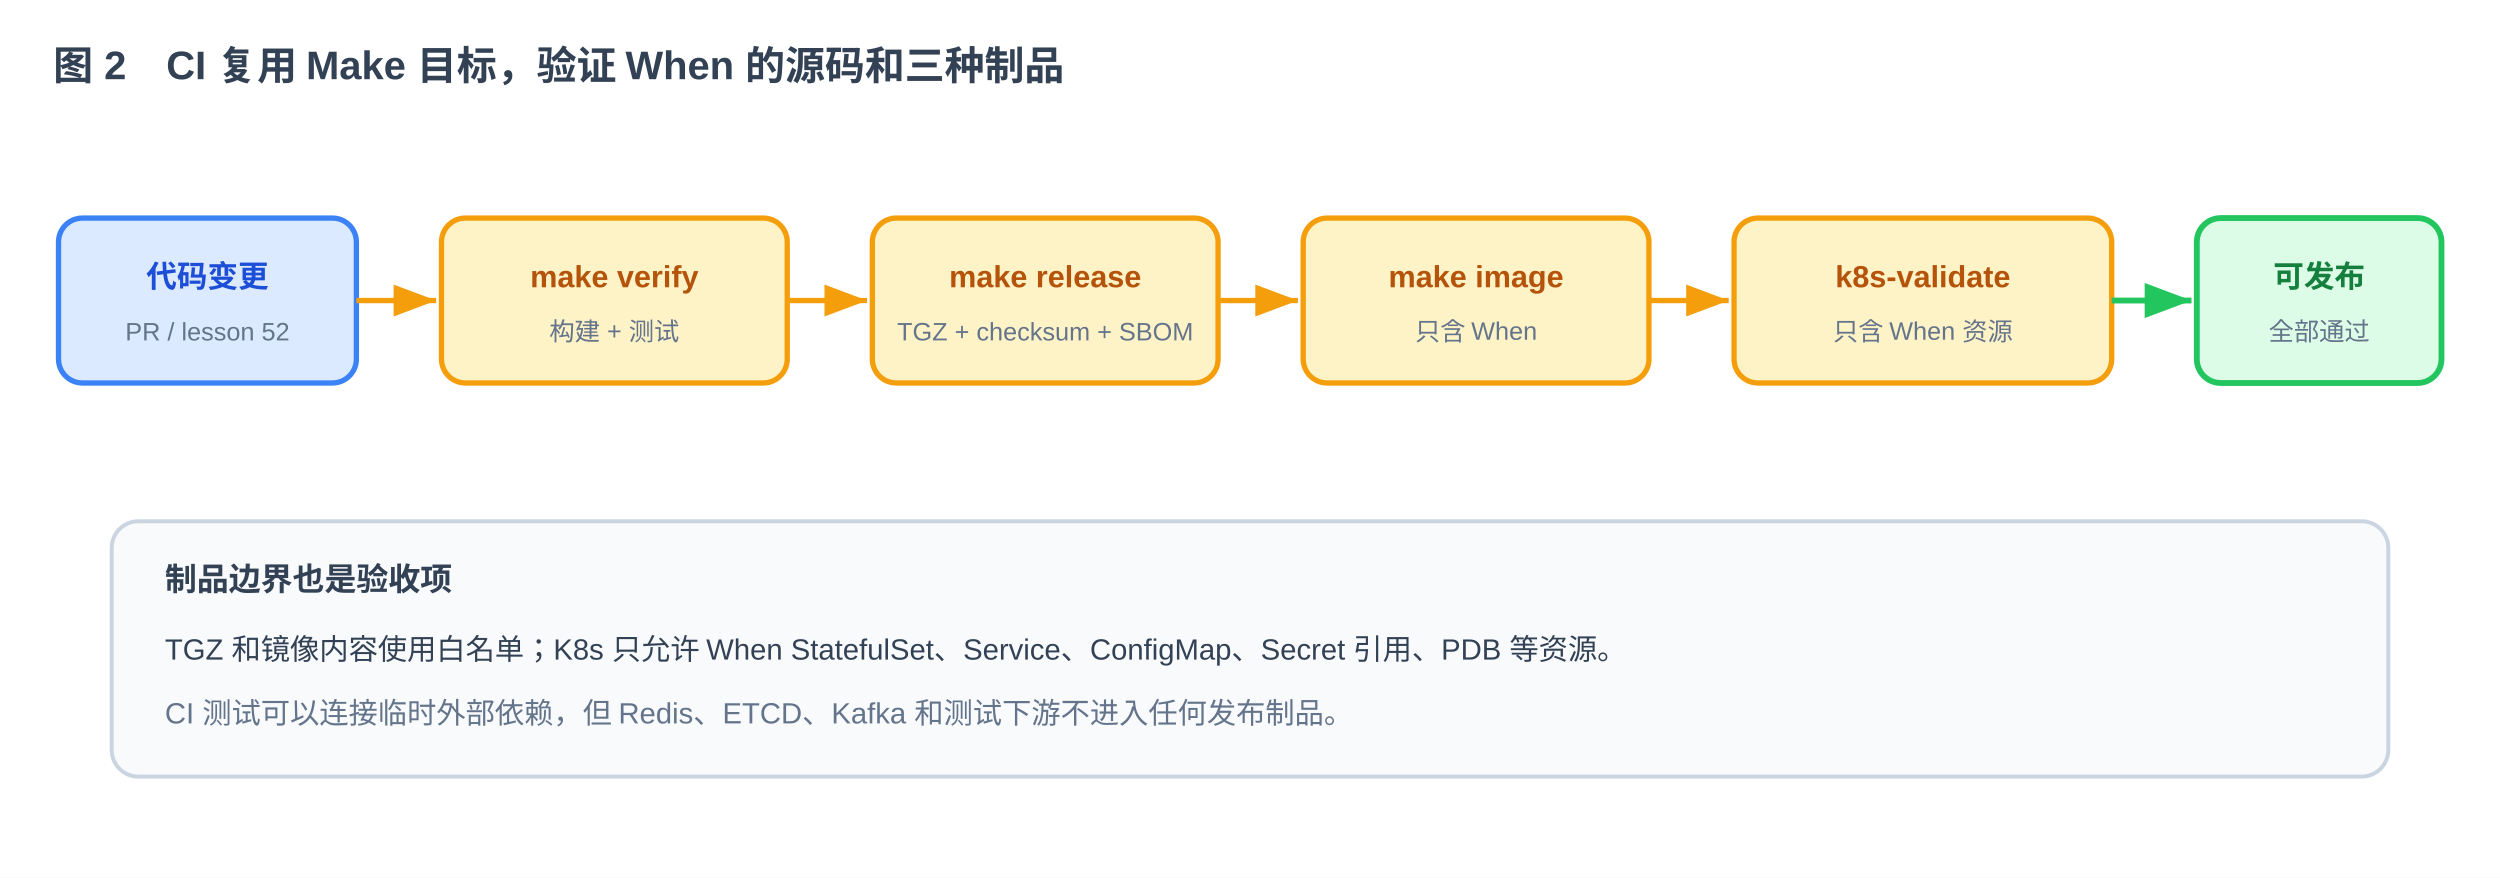
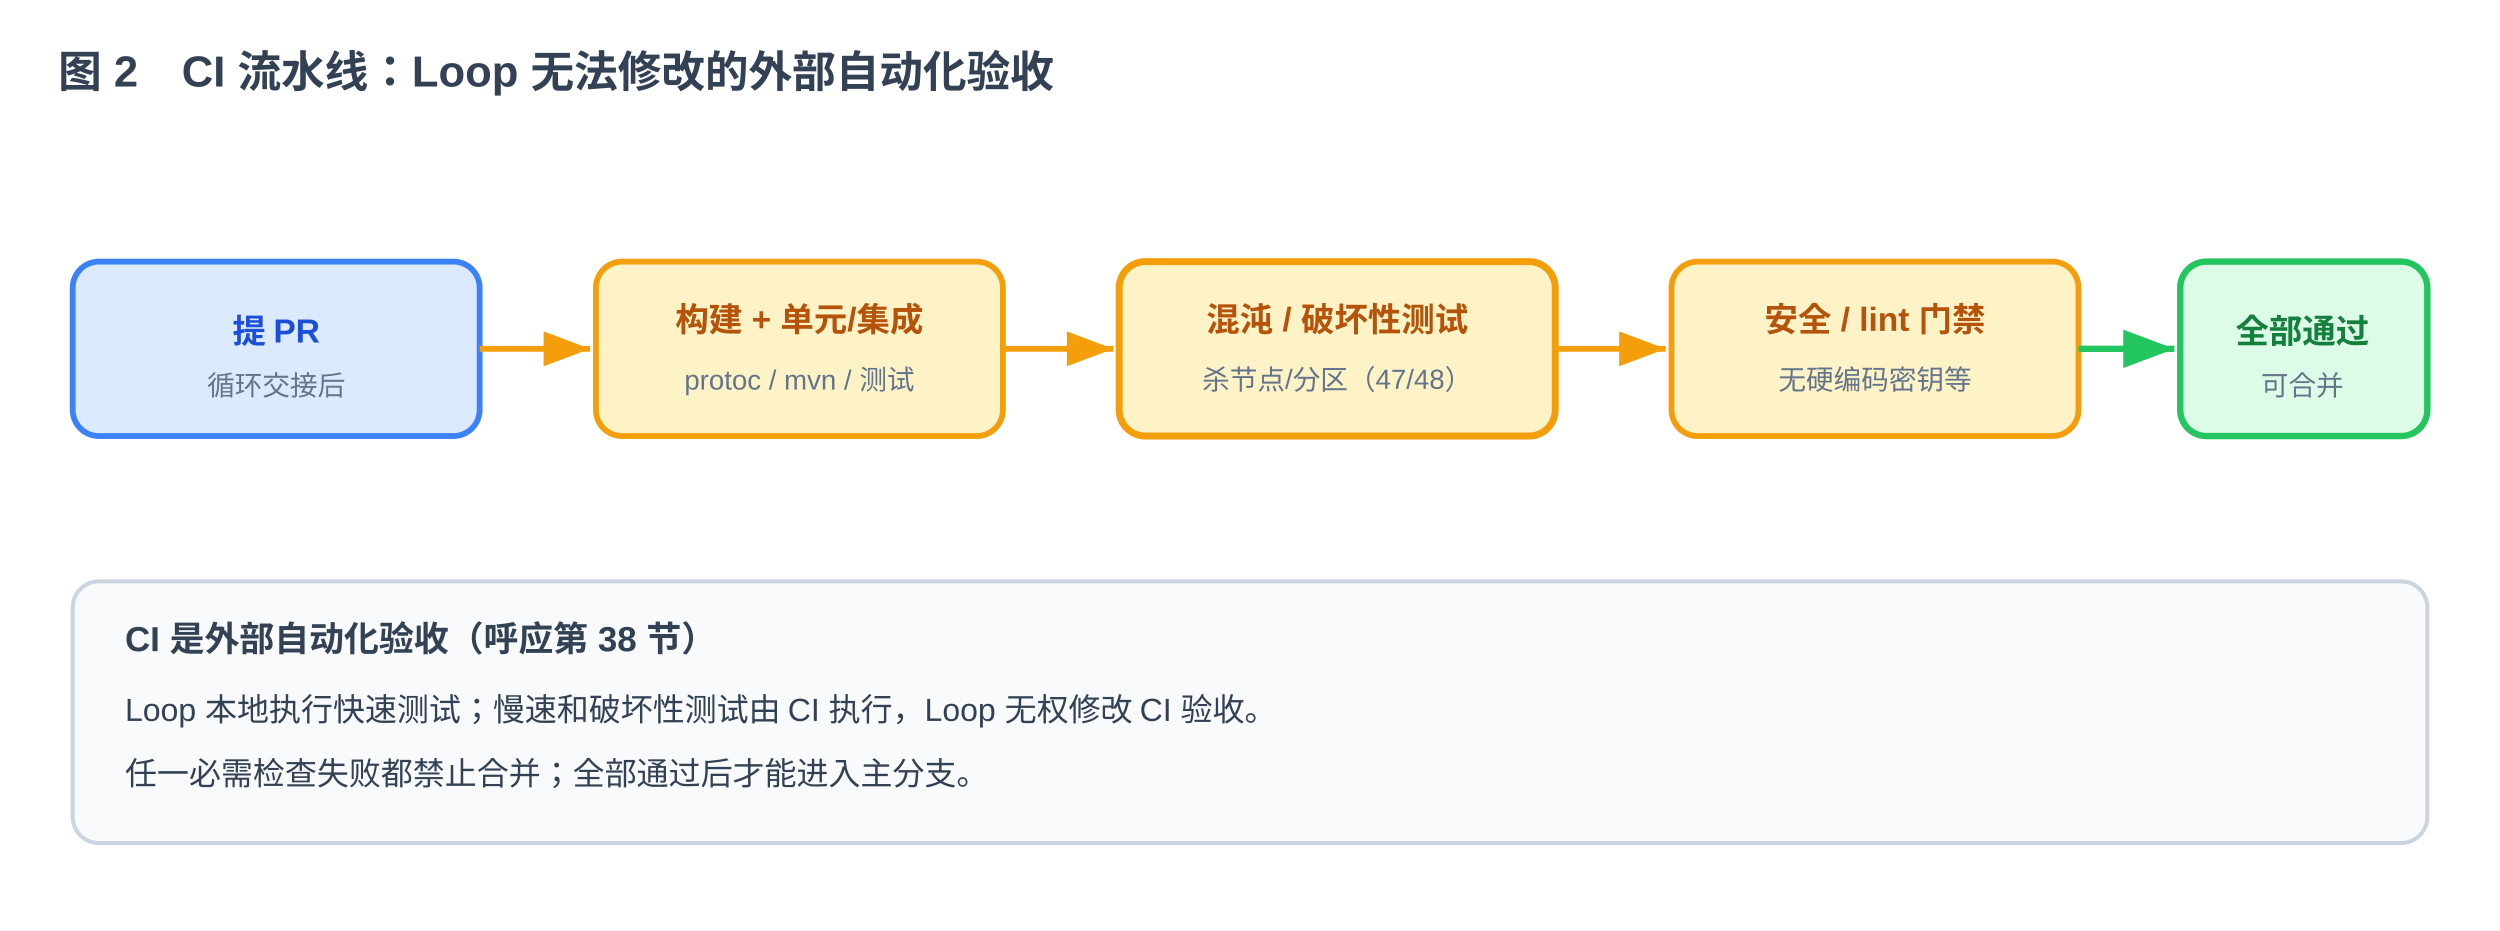
- <svg xmlns="http://www.w3.org/2000/svg" viewBox="0 0 940 330">
-   <rect width="940" height="330" fill="#ffffff" />
+ <svg xmlns="http://www.w3.org/2000/svg" viewBox="0 0 860 320">
+   <rect width="860" height="320" fill="#ffffff" />
  <defs>
-     <marker id="ci-arrow" markerWidth="10" markerHeight="10" refX="8" refY="3" orient="auto">
+     <marker id="ci-amber" markerWidth="10" markerHeight="10" refX="8" refY="3" orient="auto">
      <path d="M0,0 L8,3 L0,6 Z" fill="#f59e0b" />
    </marker>
-     <marker id="ci-ok" markerWidth="10" markerHeight="10" refX="8" refY="3" orient="auto">
+     <marker id="ci-green" markerWidth="10" markerHeight="10" refX="8" refY="3" orient="auto">
      <path d="M0,0 L8,3 L0,6 Z" fill="#22c55e" />
    </marker>
  </defs>
-   <text x="20" y="30" font-family="Arial, sans-serif" font-size="15" font-weight="bold" fill="#334155">图 2　CI 复用 Make 目标，验证 When 的源码和三种制品</text>
+   <text x="20" y="30" font-family="Arial, sans-serif" font-size="15" font-weight="bold" fill="#334155">图 2　CI 流水线：Loop 无法修改的外部自动化验收</text>
  <g font-family="Arial, sans-serif">
-     <rect x="22" y="82" width="112" height="62" rx="9" fill="#dbeafe" stroke="#3b82f6" stroke-width="2" />
-     <text x="78" y="108" font-size="11.5" font-weight="bold" fill="#1d4ed8" text-anchor="middle">代码变更</text>
-     <text x="78" y="128" font-size="9.5" fill="#64748b" text-anchor="middle">PR / lesson 52</text>
-     <rect x="166" y="82" width="130" height="62" rx="9" fill="#fef3c7" stroke="#f59e0b" stroke-width="2" />
-     <text x="231" y="108" font-size="11.5" font-weight="bold" fill="#b45309" text-anchor="middle">make verify</text>
-     <text x="231" y="128" font-size="9.5" fill="#64748b" text-anchor="middle">构建 + 测试</text>
-     <rect x="328" y="82" width="130" height="62" rx="9" fill="#fef3c7" stroke="#f59e0b" stroke-width="2" />
-     <text x="393" y="108" font-size="11.5" font-weight="bold" fill="#b45309" text-anchor="middle">make release</text>
-     <text x="393" y="128" font-size="9.5" fill="#64748b" text-anchor="middle">TGZ + checksum + SBOM</text>
-     <rect x="490" y="82" width="130" height="62" rx="9" fill="#fef3c7" stroke="#f59e0b" stroke-width="2" />
-     <text x="555" y="108" font-size="11.5" font-weight="bold" fill="#b45309" text-anchor="middle">make image</text>
-     <text x="555" y="128" font-size="9.5" fill="#64748b" text-anchor="middle">只含 When</text>
-     <rect x="652" y="82" width="142" height="62" rx="9" fill="#fef3c7" stroke="#f59e0b" stroke-width="2" />
-     <text x="723" y="108" font-size="11.5" font-weight="bold" fill="#b45309" text-anchor="middle">k8s-validate</text>
-     <text x="723" y="128" font-size="9.5" fill="#64748b" text-anchor="middle">只含 When 资源</text>
-     <rect x="826" y="82" width="92" height="62" rx="9" fill="#dcfce7" stroke="#22c55e" stroke-width="2.2" />
-     <text x="872" y="108" font-size="11.5" font-weight="bold" fill="#15803d" text-anchor="middle">可发布</text>
-     <text x="872" y="128" font-size="9.5" fill="#64748b" text-anchor="middle">全部通过</text>
+     <rect x="25" y="90" width="140" height="60" rx="9" fill="#dbeafe" stroke="#3b82f6" stroke-width="2" />
+     <text x="95" y="118" font-size="11.5" font-weight="bold" fill="#1d4ed8" text-anchor="middle">提 PR</text>
+     <text x="95" y="136" font-size="9.5" fill="#64748b" text-anchor="middle">循环交接后</text>
+     <rect x="205" y="90" width="140" height="60" rx="9" fill="#fef3c7" stroke="#f59e0b" stroke-width="2" />
+     <text x="275" y="114" font-size="11.5" font-weight="bold" fill="#b45309" text-anchor="middle">构建 + 单元/集成</text>
+     <text x="275" y="134" font-size="9.5" fill="#64748b" text-anchor="middle">protoc / mvn / 测试</text>
+     <rect x="385" y="90" width="150" height="60" rx="9" fill="#fef3c7" stroke="#f59e0b" stroke-width="2.4" />
+     <text x="460" y="114" font-size="11.5" font-weight="bold" fill="#b45309" text-anchor="middle">混沌 / 破坏性测试</text>
+     <text x="460" y="134" font-size="9.5" fill="#64748b" text-anchor="middle">杀节点/分区（47/48）</text>
+     <rect x="575" y="90" width="140" height="60" rx="9" fill="#fef3c7" stroke="#f59e0b" stroke-width="2" />
+     <text x="645" y="114" font-size="11.5" font-weight="bold" fill="#b45309" text-anchor="middle">安全 / lint 门禁</text>
+     <text x="645" y="134" font-size="9.5" fill="#64748b" text-anchor="middle">无硬编码密钥等</text>
+     <rect x="750" y="90" width="85" height="60" rx="9" fill="#dcfce7" stroke="#22c55e" stroke-width="2.2" />
+     <text x="792" y="118" font-size="11.5" font-weight="bold" fill="#15803d" text-anchor="middle">全部通过</text>
+     <text x="792" y="136" font-size="9.5" fill="#64748b" text-anchor="middle">可合并</text>
  </g>
-   <line x1="134" y1="113" x2="164" y2="113" stroke="#f59e0b" stroke-width="2" marker-end="url(#ci-arrow)" />
-   <line x1="296" y1="113" x2="326" y2="113" stroke="#f59e0b" stroke-width="2" marker-end="url(#ci-arrow)" />
-   <line x1="458" y1="113" x2="488" y2="113" stroke="#f59e0b" stroke-width="2" marker-end="url(#ci-arrow)" />
-   <line x1="620" y1="113" x2="650" y2="113" stroke="#f59e0b" stroke-width="2" marker-end="url(#ci-arrow)" />
-   <line x1="794" y1="113" x2="824" y2="113" stroke="#22c55e" stroke-width="2.2" marker-end="url(#ci-ok)" />
-   <rect x="42" y="196" width="856" height="96" rx="10" fill="#f8fafc" stroke="#cbd5e1" stroke-width="1.5" />
-   <text x="62" y="222" font-family="Arial, sans-serif" font-size="12" font-weight="bold" fill="#334155">制品边界也是验收项</text>
-   <text x="62" y="248" font-family="Arial, sans-serif" font-size="11" fill="#334155">TGZ 和镜像内容使用白名单；K8s 只允许 When StatefulSet、Service、ConfigMap、Secret 引用、PDB 等资源。</text>
-   <text x="62" y="272" font-family="Arial, sans-serif" font-size="11" fill="#64748b">CI 测试可以连接临时外部依赖，但 Redis、ETCD、Kafka 和测试下游不进入任何发布制品。</text>
+   <line x1="165" y1="120" x2="203" y2="120" stroke="#f59e0b" stroke-width="2" marker-end="url(#ci-amber)" />
+   <line x1="345" y1="120" x2="383" y2="120" stroke="#f59e0b" stroke-width="2" marker-end="url(#ci-amber)" />
+   <line x1="535" y1="120" x2="573" y2="120" stroke="#f59e0b" stroke-width="2" marker-end="url(#ci-amber)" />
+   <line x1="715" y1="120" x2="748" y2="120" stroke="#22c55e" stroke-width="2.2" marker-end="url(#ci-green)" />
+   <rect x="25" y="200" width="810" height="90" rx="9" fill="#f8fafc" stroke="#cbd5e1" stroke-width="1.4" />
+   <text x="43" y="224" font-family="Arial, sans-serif" font-size="12" font-weight="bold" fill="#334155">CI 是外部自动化验收（呼应第 38 节）</text>
+   <text x="43" y="248" font-family="Arial, sans-serif" font-size="11" fill="#334155">Loop 本地执行快速测试；慢速和破坏性测试由 CI 执行，Loop 无权修改 CI 验收。</text>
+   <text x="43" y="270" font-family="Arial, sans-serif" font-size="11" fill="#334155">任一必需检查失败都禁止合并；全部通过后才能进入主分支。</text>
</svg>
